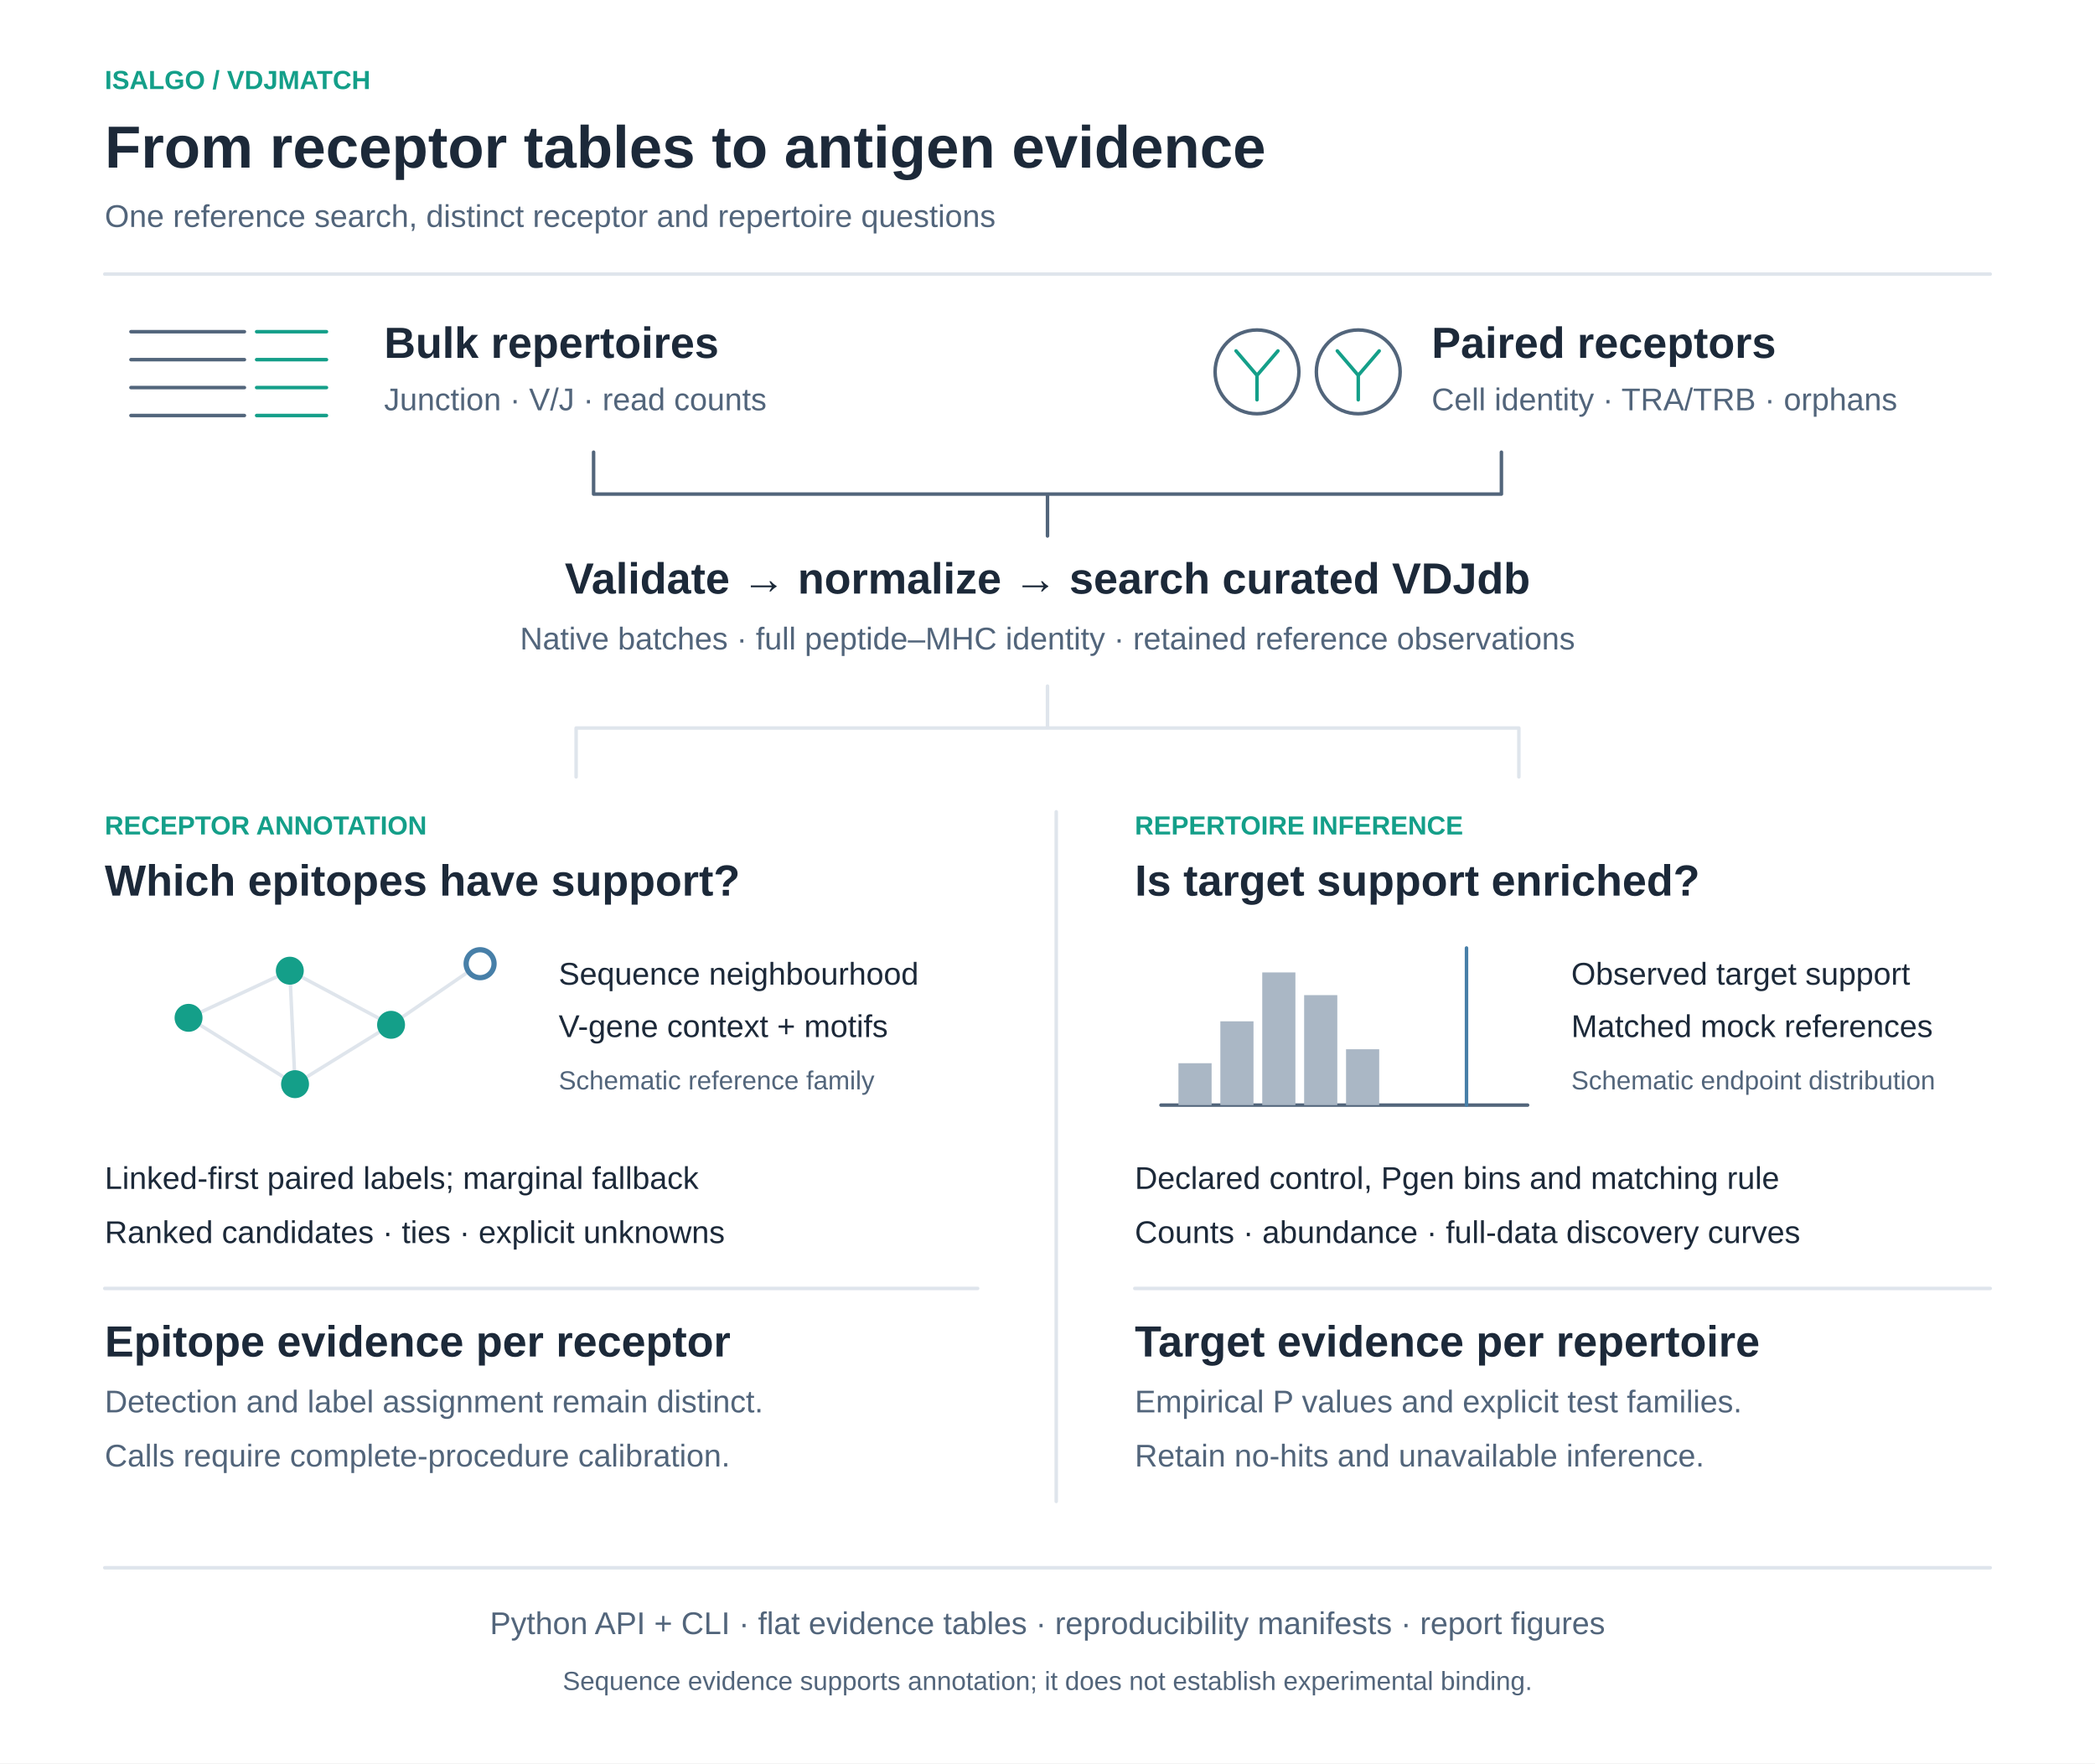
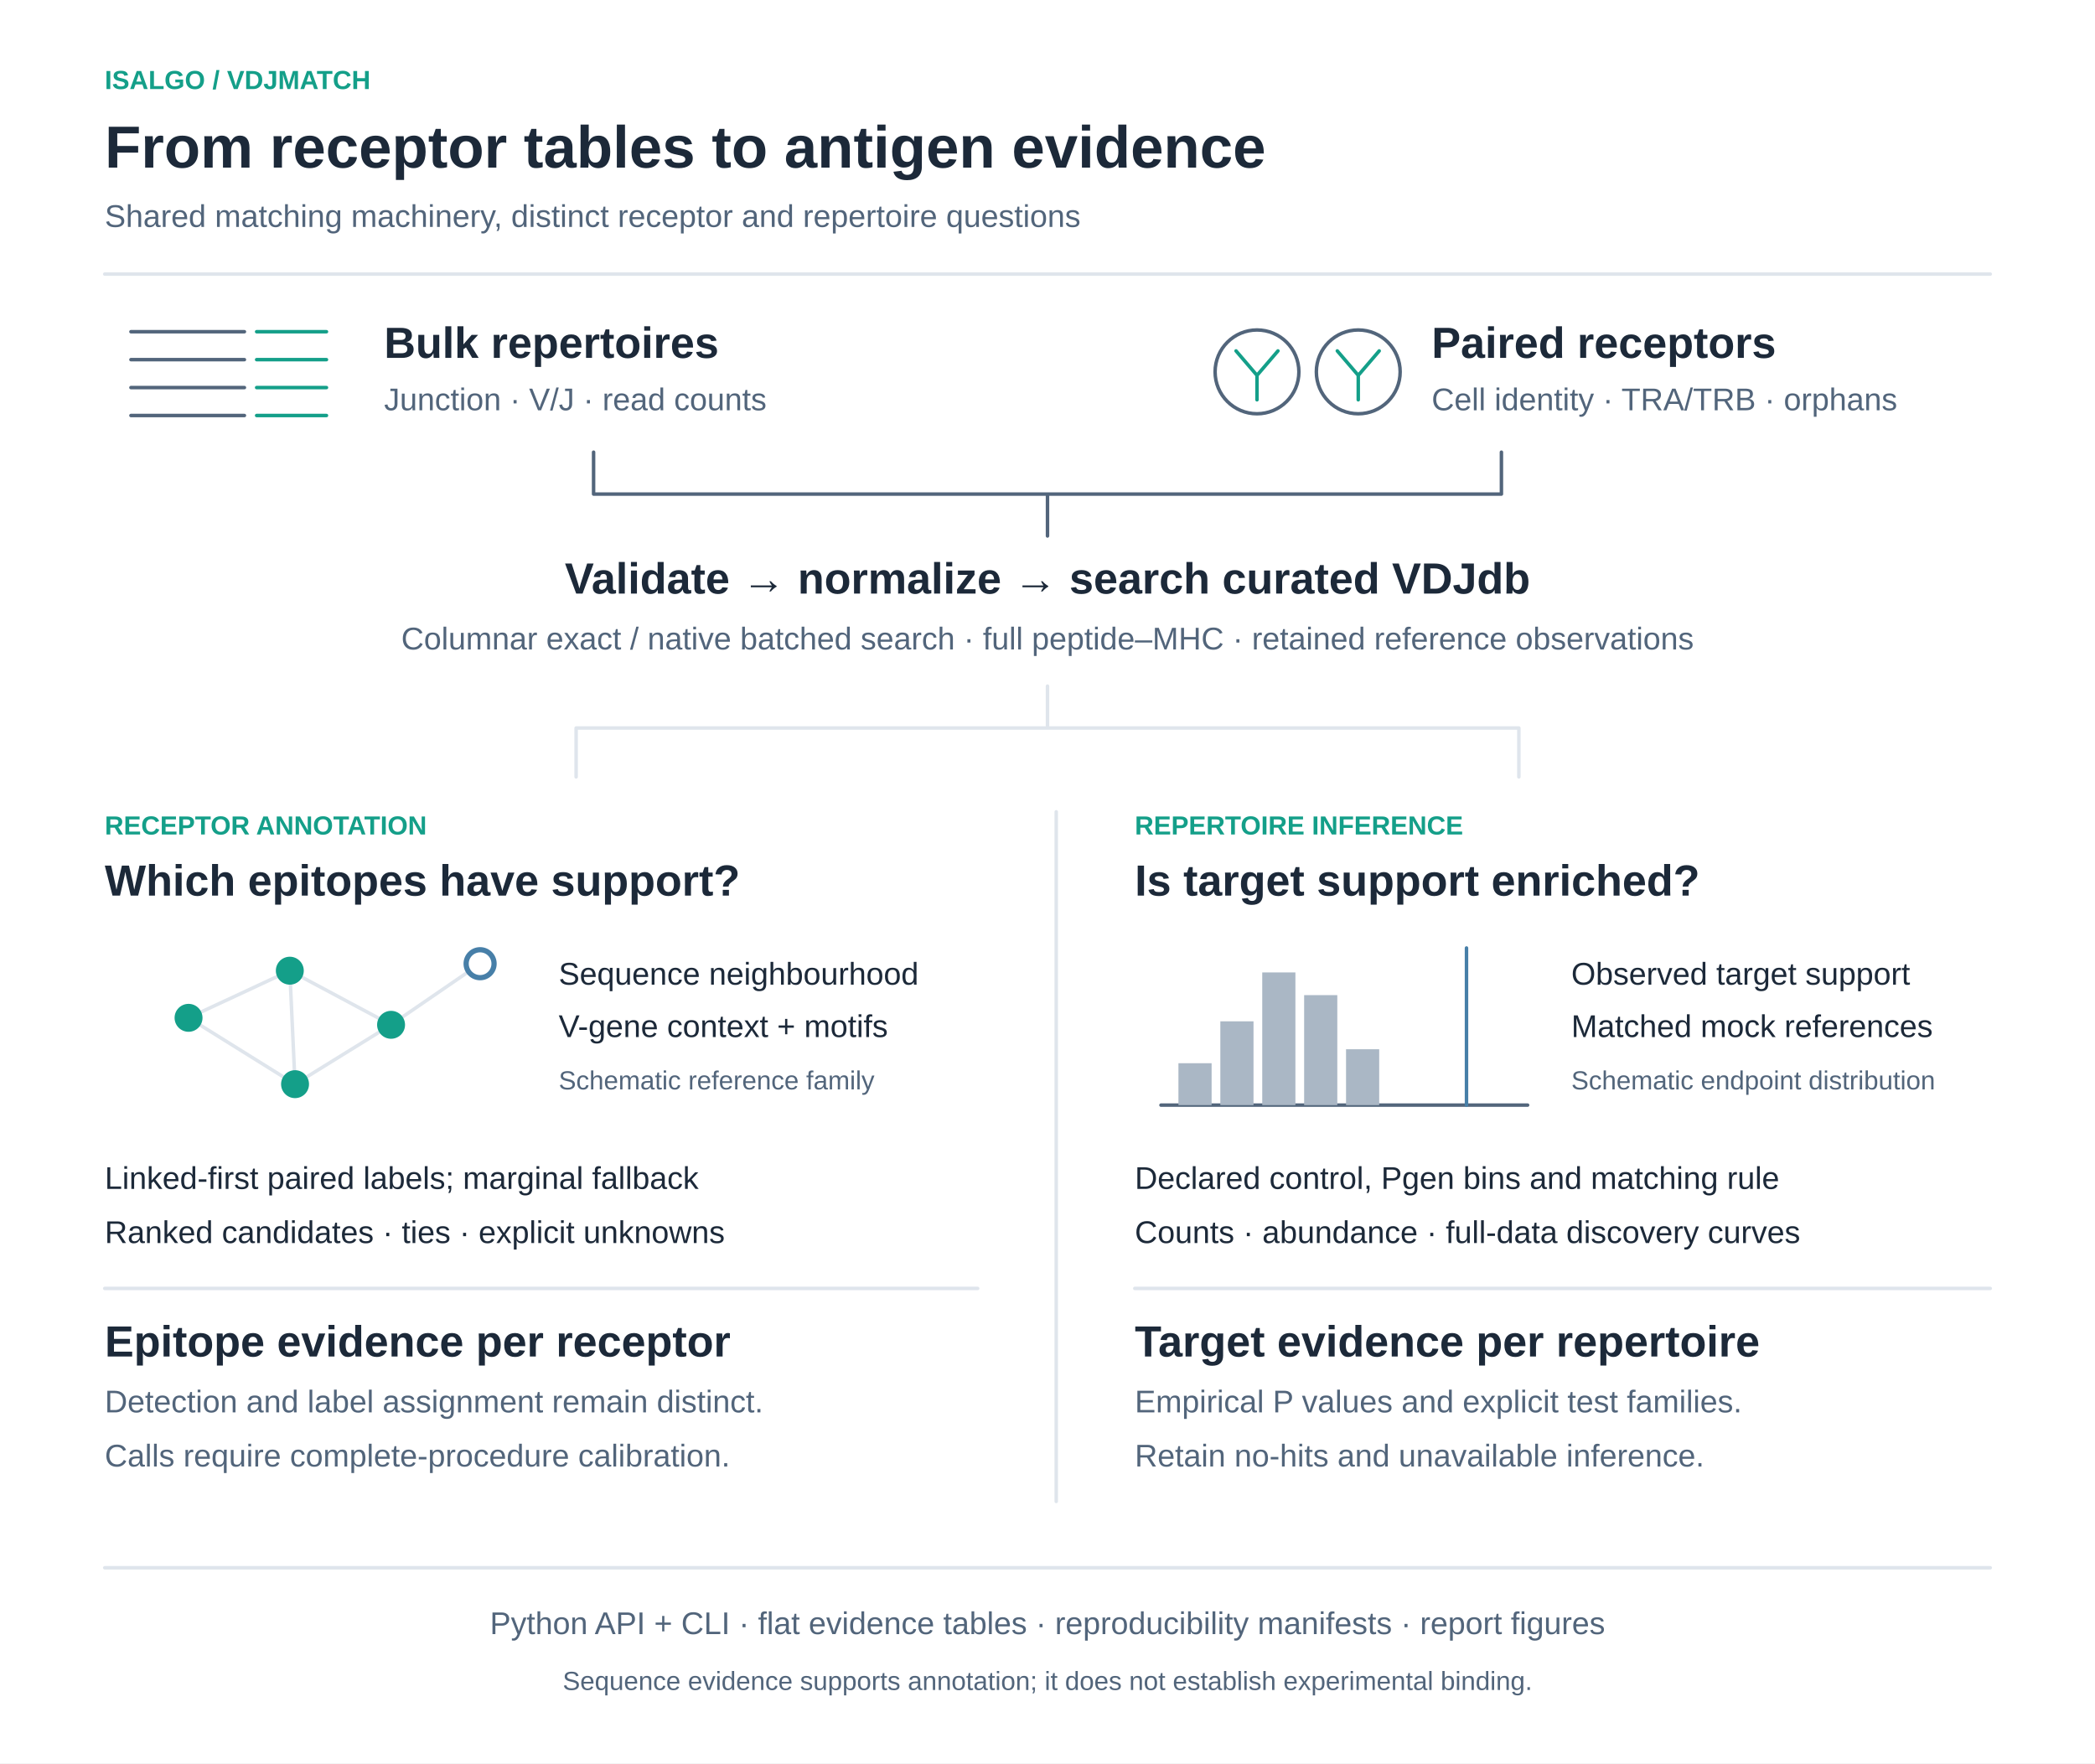
<svg xmlns="http://www.w3.org/2000/svg" width="1200" height="1010" viewBox="0 0 1200 1010" role="img" aria-labelledby="title desc">
  <style>text{font-family:Arial,Helvetica,sans-serif;fill:#1c2939}.muted{fill:#52657b}.accent{fill:#149f89}.title{font-size:25px;font-weight:700}.body{font-size:18px}.small{font-size:15px}.line{fill:none;stroke:#52657b;stroke-width:2;stroke-linecap:round;stroke-linejoin:round}.faint{stroke:#dfe5ec}.teal{stroke:#149f89}.blue{stroke:#477fa8}</style>
  <rect width="1200" height="1010" fill="white" />
  <g transform="translate(60 0)">
    <text x="0" y="51" class="accent small" font-weight="700">ISALGO / VDJMATCH</text>
    <text x="0" y="96" font-size="34" font-weight="700">From receptor tables to antigen evidence</text>
-     <text x="0" y="130" class="body muted">One reference search, distinct receptor and repertoire questions</text>
+     <text x="0" y="130" class="body muted">Shared matching machinery, distinct receptor and repertoire questions</text>
    <path d="M0 157 H1080" class="line faint" />
    <g transform="translate(15 190)">
      <path d="M0 0 H65 M0 16 H65 M0 32 H65 M0 48 H65" class="line" stroke-width="5" />
      <path d="M72 0 H112 M72 16 H112 M72 32 H112 M72 48 H112" class="line teal" stroke-width="5" />
      <text x="145" y="15" class="title">Bulk repertoires</text>
      <text x="145" y="45" class="body muted">Junction · V/J · read counts</text>
    </g>
    <g transform="translate(635 190)">
      <circle cx="25" cy="23" r="24" class="line" />
      <circle cx="83" cy="23" r="24" class="line" />
      <path d="M13 11 L25 25 L37 11 M25 25 V39 M71 11 L83 25 L95 11 M83 25 V39" class="line teal" />
      <text x="125" y="15" class="title">Paired receptors</text>
      <text x="125" y="45" class="body muted">Cell identity · TRA/TRB · orphans</text>
    </g>
    <path d="M280 259 V283 H800 V259 M540 283 V307" class="line" />
    <text x="540" y="340" class="title" text-anchor="middle">Validate → normalize → search curated VDJdb</text>
-     <text x="540" y="372" class="body muted" text-anchor="middle">Native batches · full peptide–MHC identity · retained reference observations</text>
+     <text x="540" y="372" class="body muted" text-anchor="middle">Columnar exact / native batched search · full peptide–MHC · retained reference observations</text>
    <path d="M540 393 V417 M270 417 H810 M270 417 V445 M810 417 V445" class="line faint" />
    <g transform="translate(0 478)">
      <text x="0" y="0" class="accent small" font-weight="700">RECEPTOR ANNOTATION</text>
      <text x="0" y="35" class="title">Which epitopes have support?</text>
      <path d="M48 105 L106 78 L164 109 L109 143 Z M106 78 L109 143 M164 109 L215 74" class="line faint" />
      <g fill="#149f89">
        <circle cx="48" cy="105" r="8" />
        <circle cx="106" cy="78" r="8" />
        <circle cx="164" cy="109" r="8" />
        <circle cx="109" cy="143" r="8" />
      </g>
      <circle cx="215" cy="74" r="8" fill="white" stroke="#477fa8" stroke-width="3" />
      <text x="260" y="86" class="body">Sequence neighbourhood</text>
      <text x="260" y="116" class="body">V-gene context + motifs</text>
      <text x="260" y="146" class="small muted">Schematic reference family</text>
      <text x="0" y="203" class="body">Linked-first paired labels; marginal fallback</text>
      <text x="0" y="234" class="body">Ranked candidates · ties · explicit unknowns</text>
      <path d="M0 260 H500" class="line faint" />
      <text x="0" y="299" class="title">Epitope evidence per receptor</text>
      <text x="0" y="331" class="body muted">Detection and label assignment remain distinct.</text>
      <text x="0" y="362" class="body muted">Calls require complete-procedure calibration.</text>
    </g>
    <path d="M545 465 V860" class="line faint" />
    <g transform="translate(590 478)">
      <text x="0" y="0" class="accent small" font-weight="700">REPERTOIRE INFERENCE</text>
      <text x="0" y="35" class="title">Is target support enriched?</text>
      <path d="M15 155 H225" class="line" />
      <g fill="#aab7c5">
        <rect x="25" y="131" width="19" height="24" />
        <rect x="49" y="107" width="19" height="48" />
        <rect x="73" y="79" width="19" height="76" />
        <rect x="97" y="92" width="19" height="63" />
        <rect x="121" y="123" width="19" height="32" />
      </g>
      <path d="M190 65 V155" class="line blue" stroke-width="4" />
      <text x="250" y="86" class="body">Observed target support</text>
      <text x="250" y="116" class="body">Matched mock references</text>
      <text x="250" y="146" class="small muted">Schematic endpoint distribution</text>
      <text x="0" y="203" class="body">Declared control, Pgen bins and matching rule</text>
      <text x="0" y="234" class="body">Counts · abundance · full-data discovery curves</text>
      <path d="M0 260 H490" class="line faint" />
      <text x="0" y="299" class="title">Target evidence per repertoire</text>
      <text x="0" y="331" class="body muted">Empirical P values and explicit test families.</text>
      <text x="0" y="362" class="body muted">Retain no-hits and unavailable inference.</text>
    </g>
    <path d="M0 898 H1080" class="line faint" />
    <text x="540" y="936" class="body muted" text-anchor="middle">Python API + CLI · flat evidence tables · reproducibility manifests · report figures</text>
    <text x="540" y="968" class="small muted" text-anchor="middle">Sequence evidence supports annotation; it does not establish experimental binding.</text>
  </g>
</svg>
